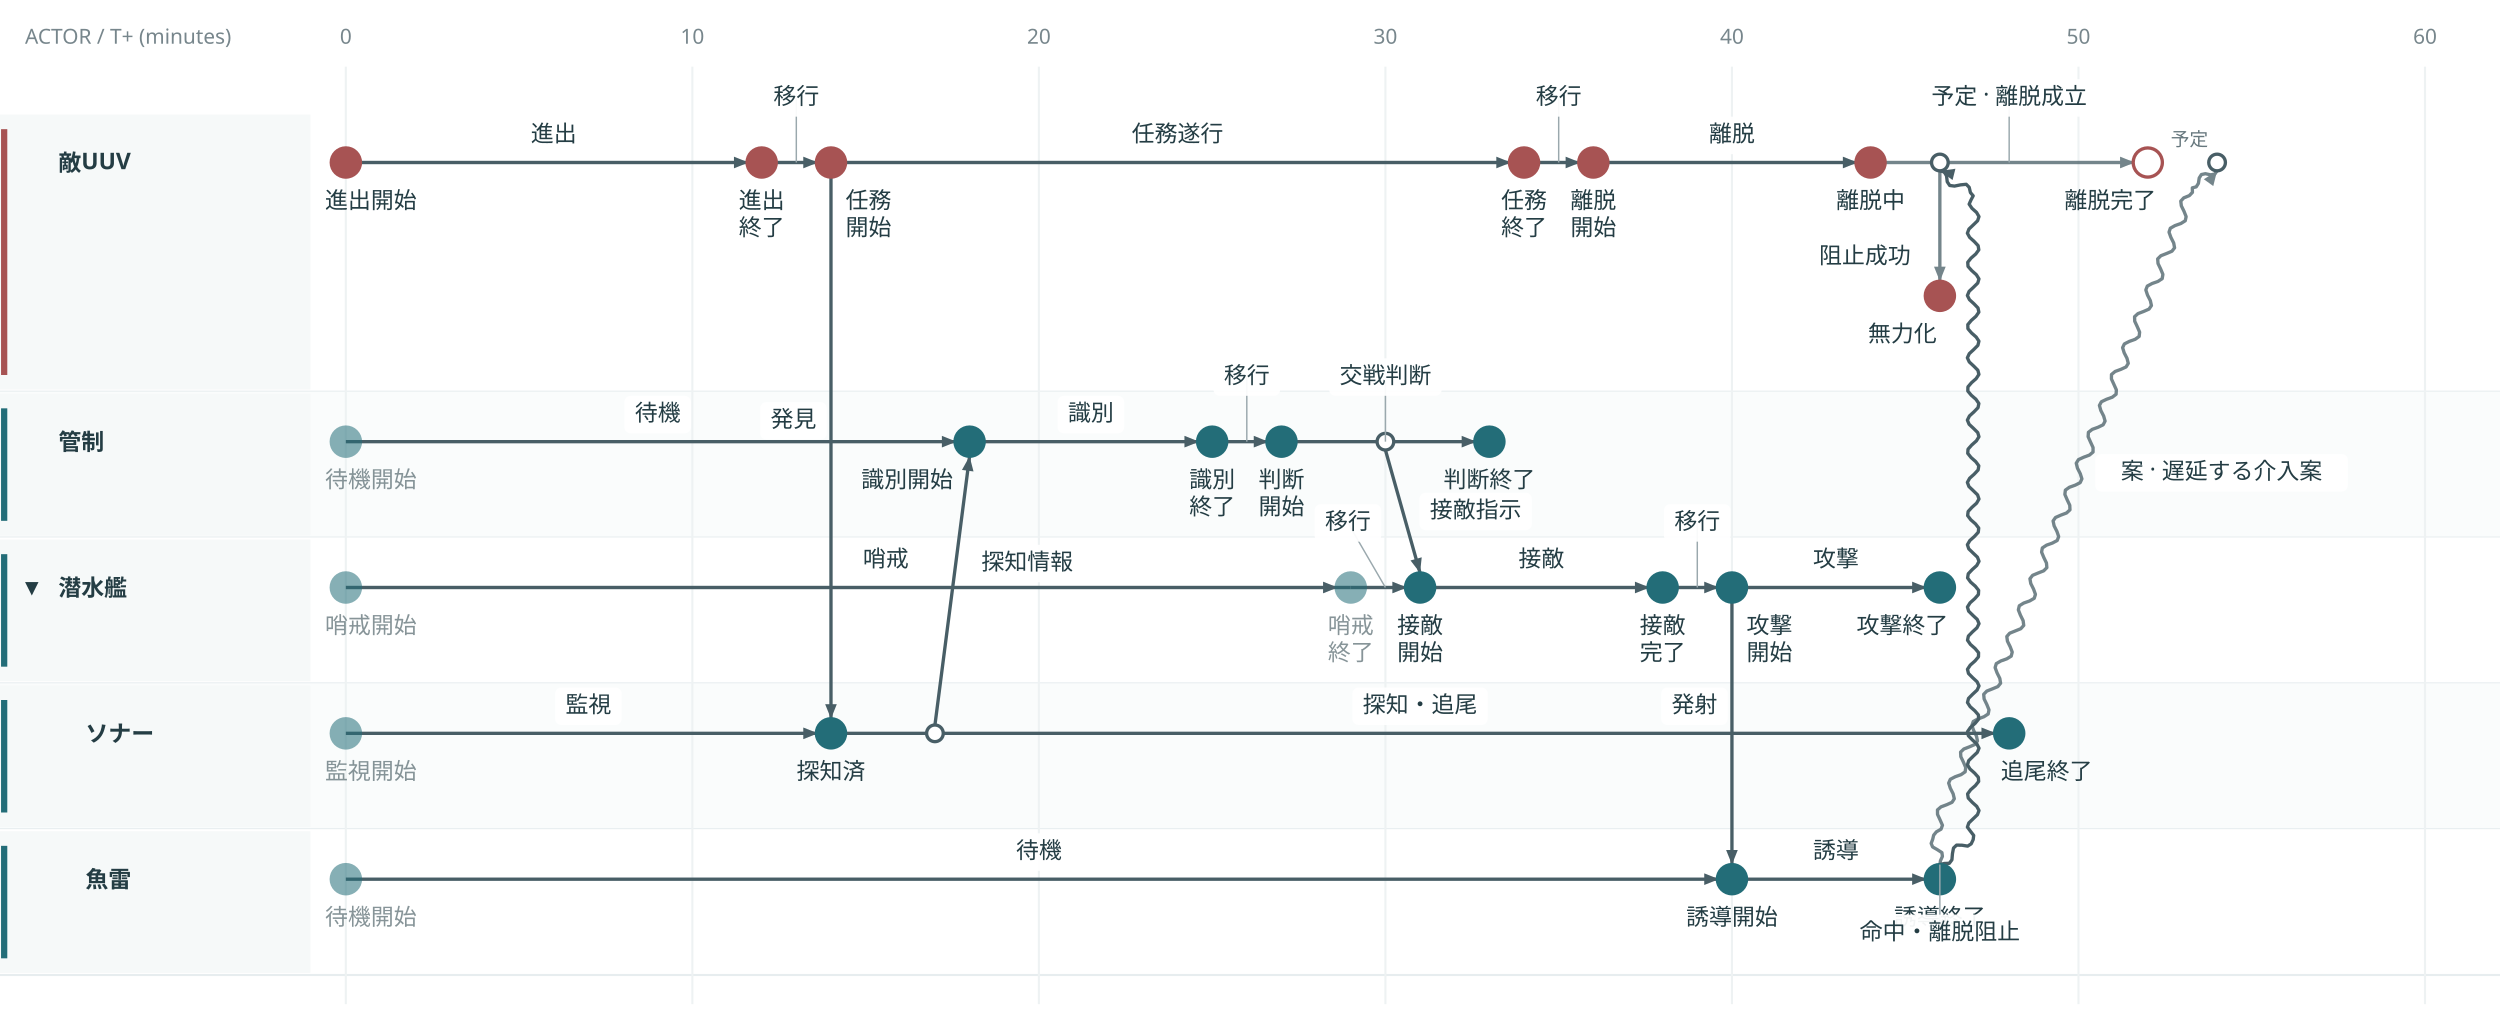
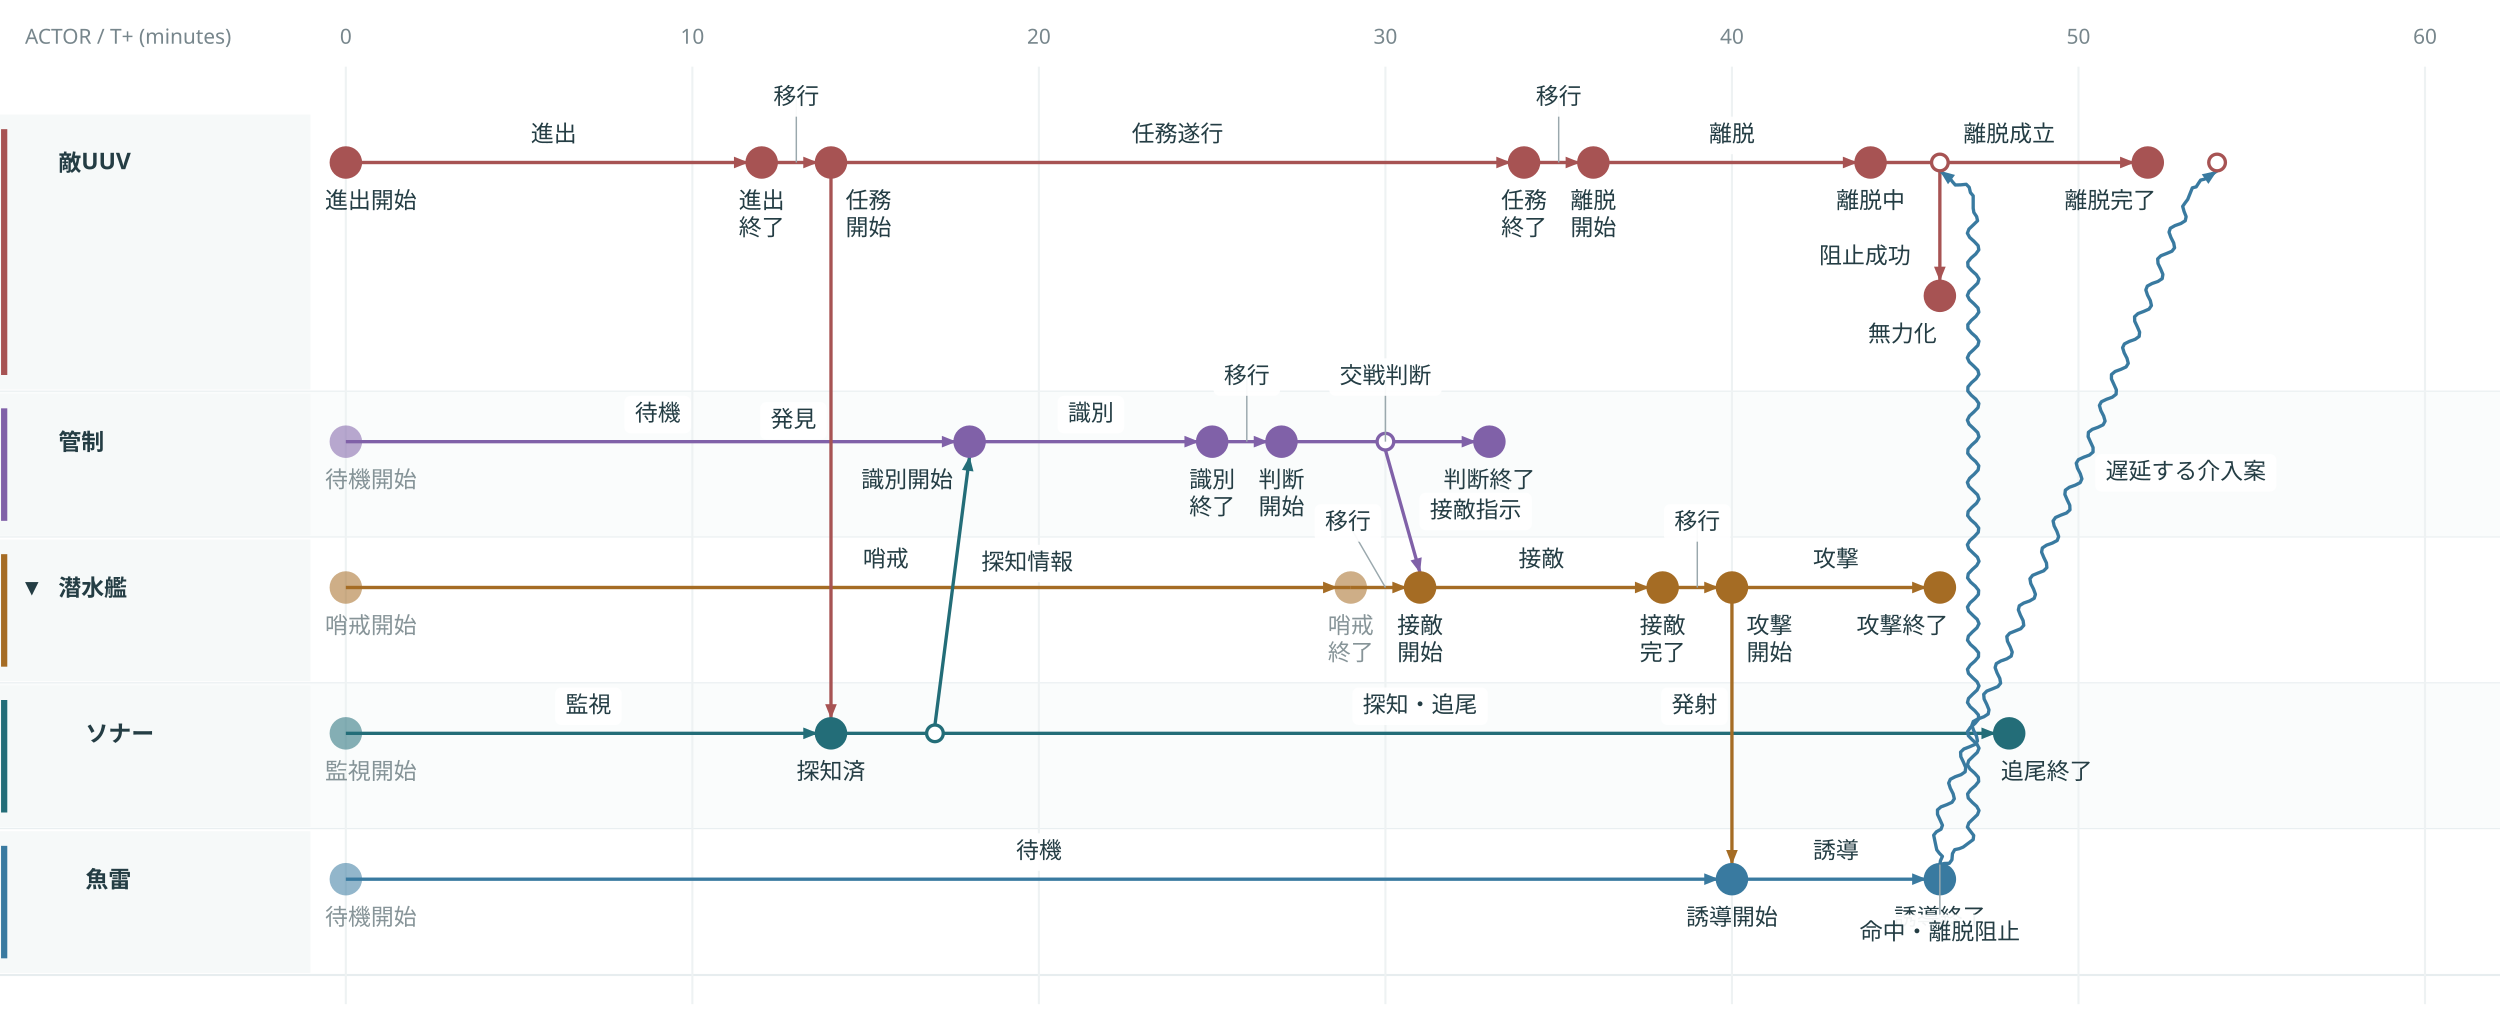
<svg xmlns="http://www.w3.org/2000/svg" width="1200" height="492" viewBox="0 0 1200 492" role="img" aria-label="Technology / Gap — 介入経路の検討" font-family="Segoe UI, Noto Sans JP, sans-serif" font-size="11" fill="#243d44" data-view="mission">
  <defs>
    <marker id="arrow" viewBox="0 0 10 10" refX="10" refY="5" markerWidth="7" markerHeight="7" orient="auto-start-reverse" markerUnits="userSpaceOnUse">
      <path d="M0,1 L10,5 L0,9 Z" fill="context-stroke" />
    </marker>
    <marker id="state-arrow" viewBox="0 0 10 10" refX="19" refY="5" markerWidth="7" markerHeight="7" orient="auto-start-reverse" markerUnits="userSpaceOnUse">
      <path d="M0,1 L10,5 L0,9 Z" fill="context-stroke" />
    </marker>
    <clipPath id="time-clip">
      <rect x="152" y="32" width="1048" height="492" />
    </clipPath>
  </defs>
  <rect width="100%" height="100%" fill="white" />
  <rect x="0" y="54" width="1200" height="134" fill="#ffffff" />
  <path d="M0,188 H1200" stroke="#e7edef" />
  <rect x="0" y="188" width="1200" height="70" fill="#fafcfc" />
  <path d="M0,258 H1200" stroke="#e7edef" />
  <rect x="0" y="258" width="1200" height="70" fill="#ffffff" />
  <path d="M0,328 H1200" stroke="#e7edef" />
  <rect x="0" y="328" width="1200" height="70" fill="#fafcfc" />
  <path d="M0,398 H1200" stroke="#e7edef" />
  <rect x="0" y="398" width="1200" height="70" fill="#ffffff" />
  <path d="M0,468 H1200" stroke="#e7edef" />
  <path d="M166,32 V482" stroke="#eef2f3" />
  <text x="166" y="21" text-anchor="middle" font-size="10" fill="#77868c">0</text>
  <path d="M332.333,32 V482" stroke="#eef2f3" />
  <text x="332.333" y="21" text-anchor="middle" font-size="10" fill="#77868c">10</text>
  <path d="M498.667,32 V482" stroke="#eef2f3" />
  <text x="498.667" y="21" text-anchor="middle" font-size="10" fill="#77868c">20</text>
  <path d="M665,32 V482" stroke="#eef2f3" />
  <text x="665" y="21" text-anchor="middle" font-size="10" fill="#77868c">30</text>
  <path d="M831.333,32 V482" stroke="#eef2f3" />
  <text x="831.333" y="21" text-anchor="middle" font-size="10" fill="#77868c">40</text>
  <path d="M997.667,32 V482" stroke="#eef2f3" />
  <text x="997.667" y="21" text-anchor="middle" font-size="10" fill="#77868c">50</text>
  <path d="M1164,32 V482" stroke="#eef2f3" />
  <text x="1164" y="21" text-anchor="middle" font-size="10" fill="#77868c">60</text>
  <text x="12" y="21" font-size="10" fill="#77868c">ACTOR / T+ (minutes)</text>
  <g clip-path="url(#time-clip)">
    <g class="edge task">
-       <path class="line" data-polarity="positive" d="M166.00,78.00 L365.60,78.00" fill="none" stroke="#485e66" stroke-width="1.6" opacity="1" stroke-linejoin="round" marker-end="url(#state-arrow)" />
-     </g>
-     <g class="edge task">
-       <path class="line" data-polarity="positive" d="M398.87,78.00 L731.53,78.00" fill="none" stroke="#485e66" stroke-width="1.6" opacity="1" stroke-linejoin="round" marker-end="url(#state-arrow)" />
-     </g>
-     <g class="edge task">
-       <path class="line" data-polarity="positive" d="M764.80,78.00 L897.87,78.00" fill="none" stroke="#485e66" stroke-width="1.6" opacity="1" stroke-linejoin="round" marker-end="url(#state-arrow)" />
-     </g>
-     <g class="edge task">
-       <path class="line" data-polarity="positive" d="M166.00,352.00 L398.87,352.00" fill="none" stroke="#485e66" stroke-width="1.6" opacity="1" stroke-linejoin="round" marker-end="url(#state-arrow)" />
-     </g>
-     <g class="edge task">
-       <path class="line" data-polarity="positive" d="M398.87,352.00 L964.40,352.00" fill="none" stroke="#485e66" stroke-width="1.6" opacity="1" stroke-linejoin="round" marker-end="url(#state-arrow)" />
-     </g>
-     <g class="edge task">
-       <path class="line" data-polarity="positive" d="M166.00,212.00 L465.40,212.00" fill="none" stroke="#485e66" stroke-width="1.6" opacity="1" stroke-linejoin="round" marker-end="url(#state-arrow)" />
-     </g>
-     <g class="edge task">
-       <path class="line" data-polarity="positive" d="M465.40,212.00 L581.83,212.00" fill="none" stroke="#485e66" stroke-width="1.6" opacity="1" stroke-linejoin="round" marker-end="url(#state-arrow)" />
-     </g>
-     <g class="edge task">
-       <path class="line" data-polarity="positive" d="M615.10,212.00 L714.90,212.00" fill="none" stroke="#485e66" stroke-width="1.6" opacity="1" stroke-linejoin="round" marker-end="url(#state-arrow)" />
-     </g>
-     <g class="edge task">
-       <path class="line" data-polarity="positive" d="M166.00,282.00 L648.37,282.00" fill="none" stroke="#485e66" stroke-width="1.6" opacity="1" stroke-linejoin="round" marker-end="url(#state-arrow)" />
-     </g>
-     <g class="edge task">
-       <path class="line" data-polarity="positive" d="M681.63,282.00 L798.07,282.00" fill="none" stroke="#485e66" stroke-width="1.6" opacity="1" stroke-linejoin="round" marker-end="url(#state-arrow)" />
-     </g>
-     <g class="edge task">
-       <path class="line" data-polarity="positive" d="M831.33,282.00 L931.13,282.00" fill="none" stroke="#485e66" stroke-width="1.6" opacity="1" stroke-linejoin="round" marker-end="url(#state-arrow)" />
-     </g>
-     <g class="edge task">
-       <path class="line" data-polarity="positive" d="M166.00,422.00 L831.33,422.00" fill="none" stroke="#485e66" stroke-width="1.6" opacity="1" stroke-linejoin="round" marker-end="url(#state-arrow)" />
-     </g>
-     <g class="edge task">
-       <path class="line" data-polarity="positive" d="M831.33,422.00 L931.13,422.00" fill="none" stroke="#485e66" stroke-width="1.6" opacity="1" stroke-linejoin="round" marker-end="url(#state-arrow)" />
-     </g>
-     <g class="edge task">
-       <path class="line" data-polarity="positive" d="M365.60,78.00 L398.87,78.00" fill="none" stroke="#485e66" stroke-width="1.6" opacity="1" stroke-linejoin="round" marker-end="url(#state-arrow)" />
-     </g>
-     <g class="edge task">
-       <path class="line" data-polarity="positive" d="M731.53,78.00 L764.80,78.00" fill="none" stroke="#485e66" stroke-width="1.6" opacity="1" stroke-linejoin="round" marker-end="url(#state-arrow)" />
-     </g>
-     <g class="edge task">
-       <path class="line" data-polarity="positive" d="M897.87,78.00 L1030.93,78.00" fill="none" stroke="#485e66" stroke-width="1.6" opacity="0.76" stroke-linejoin="round" marker-end="url(#state-arrow)" />
-     </g>
-     <g class="edge task">
-       <path class="line" data-polarity="positive" d="M581.83,212.00 L615.10,212.00" fill="none" stroke="#485e66" stroke-width="1.6" opacity="1" stroke-linejoin="round" marker-end="url(#state-arrow)" />
-     </g>
-     <g class="edge task">
-       <path class="line" data-polarity="positive" d="M648.37,282.00 L681.63,282.00" fill="none" stroke="#485e66" stroke-width="1.6" opacity="1" stroke-linejoin="round" marker-end="url(#state-arrow)" />
-     </g>
-     <g class="edge task">
-       <path class="line" data-polarity="positive" d="M798.07,282.00 L831.33,282.00" fill="none" stroke="#485e66" stroke-width="1.6" opacity="1" stroke-linejoin="round" marker-end="url(#state-arrow)" />
+       <path class="line" data-polarity="positive" d="M166.00,78.00 L365.60,78.00" fill="none" stroke="#a75353" stroke-width="1.6" opacity="1" stroke-linejoin="round" marker-end="url(#state-arrow)" />
+     </g>
+     <g class="edge task">
+       <path class="line" data-polarity="positive" d="M398.87,78.00 L731.53,78.00" fill="none" stroke="#a75353" stroke-width="1.6" opacity="1" stroke-linejoin="round" marker-end="url(#state-arrow)" />
+     </g>
+     <g class="edge task">
+       <path class="line" data-polarity="positive" d="M764.80,78.00 L897.87,78.00" fill="none" stroke="#a75353" stroke-width="1.6" opacity="1" stroke-linejoin="round" marker-end="url(#state-arrow)" />
+     </g>
+     <g class="edge task">
+       <path class="line" data-polarity="positive" d="M166.00,352.00 L398.87,352.00" fill="none" stroke="#236d78" stroke-width="1.6" opacity="1" stroke-linejoin="round" marker-end="url(#state-arrow)" />
+     </g>
+     <g class="edge task">
+       <path class="line" data-polarity="positive" d="M398.87,352.00 L964.40,352.00" fill="none" stroke="#236d78" stroke-width="1.6" opacity="1" stroke-linejoin="round" marker-end="url(#state-arrow)" />
+     </g>
+     <g class="edge task">
+       <path class="line" data-polarity="positive" d="M166.00,212.00 L465.40,212.00" fill="none" stroke="#8061a8" stroke-width="1.6" opacity="1" stroke-linejoin="round" marker-end="url(#state-arrow)" />
+     </g>
+     <g class="edge task">
+       <path class="line" data-polarity="positive" d="M465.40,212.00 L581.83,212.00" fill="none" stroke="#8061a8" stroke-width="1.6" opacity="1" stroke-linejoin="round" marker-end="url(#state-arrow)" />
+     </g>
+     <g class="edge task">
+       <path class="line" data-polarity="positive" d="M615.10,212.00 L714.90,212.00" fill="none" stroke="#8061a8" stroke-width="1.6" opacity="1" stroke-linejoin="round" marker-end="url(#state-arrow)" />
+     </g>
+     <g class="edge task">
+       <path class="line" data-polarity="positive" d="M166.00,282.00 L648.37,282.00" fill="none" stroke="#a56c24" stroke-width="1.6" opacity="1" stroke-linejoin="round" marker-end="url(#state-arrow)" />
+     </g>
+     <g class="edge task">
+       <path class="line" data-polarity="positive" d="M681.63,282.00 L798.07,282.00" fill="none" stroke="#a56c24" stroke-width="1.6" opacity="1" stroke-linejoin="round" marker-end="url(#state-arrow)" />
+     </g>
+     <g class="edge task">
+       <path class="line" data-polarity="positive" d="M831.33,282.00 L931.13,282.00" fill="none" stroke="#a56c24" stroke-width="1.6" opacity="1" stroke-linejoin="round" marker-end="url(#state-arrow)" />
+     </g>
+     <g class="edge task">
+       <path class="line" data-polarity="positive" d="M166.00,422.00 L831.33,422.00" fill="none" stroke="#397aa0" stroke-width="1.6" opacity="1" stroke-linejoin="round" marker-end="url(#state-arrow)" />
+     </g>
+     <g class="edge task">
+       <path class="line" data-polarity="positive" d="M831.33,422.00 L931.13,422.00" fill="none" stroke="#397aa0" stroke-width="1.6" opacity="1" stroke-linejoin="round" marker-end="url(#state-arrow)" />
+     </g>
+     <g class="edge task">
+       <path class="line" data-polarity="positive" d="M365.60,78.00 L398.87,78.00" fill="none" stroke="#a75353" stroke-width="1.6" opacity="1" stroke-linejoin="round" marker-end="url(#state-arrow)" />
+     </g>
+     <g class="edge task">
+       <path class="line" data-polarity="positive" d="M731.53,78.00 L764.80,78.00" fill="none" stroke="#a75353" stroke-width="1.6" opacity="1" stroke-linejoin="round" marker-end="url(#state-arrow)" />
+     </g>
+     <g class="edge task">
+       <path class="line" data-polarity="positive" d="M897.87,78.00 L1030.93,78.00" fill="none" stroke="#a75353" stroke-width="1.6" opacity="1" stroke-linejoin="round" marker-end="url(#state-arrow)" />
+     </g>
+     <g class="edge task">
+       <path class="line" data-polarity="positive" d="M581.83,212.00 L615.10,212.00" fill="none" stroke="#8061a8" stroke-width="1.6" opacity="1" stroke-linejoin="round" marker-end="url(#state-arrow)" />
+     </g>
+     <g class="edge task">
+       <path class="line" data-polarity="positive" d="M648.37,282.00 L681.63,282.00" fill="none" stroke="#a56c24" stroke-width="1.6" opacity="1" stroke-linejoin="round" marker-end="url(#state-arrow)" />
+     </g>
+     <g class="edge task">
+       <path class="line" data-polarity="positive" d="M798.07,282.00 L831.33,282.00" fill="none" stroke="#a56c24" stroke-width="1.6" opacity="1" stroke-linejoin="round" marker-end="url(#state-arrow)" />
    </g>
    <g class="edge outcome">
-       <path class="line" data-polarity="positive" d="M931.13,82.00 L931.13,135.00" fill="none" stroke="#485e66" stroke-width="1.6" opacity="0.76" stroke-linejoin="round" marker-end="url(#arrow)" />
-     </g>
-     <g class="edge causal">
-       <path class="line" data-polarity="positive" d="M398.87,85.00 L398.87,345.00" fill="none" stroke="#485e66" stroke-width="1.6" opacity="1" stroke-linejoin="round" marker-end="url(#arrow)" />
-     </g>
-     <g class="edge causal">
-       <path class="line" data-polarity="positive" d="M448.77,348.00 L465.40,219.00" fill="none" stroke="#485e66" stroke-width="1.6" opacity="1" stroke-linejoin="round" marker-end="url(#arrow)" />
-     </g>
-     <g class="edge causal">
-       <path class="line" data-polarity="positive" d="M665.00,216.00 L681.63,275.00" fill="none" stroke="#485e66" stroke-width="1.6" opacity="1" stroke-linejoin="round" marker-end="url(#arrow)" />
-     </g>
-     <g class="edge causal">
-       <path class="line" data-polarity="positive" d="M831.33,289.00 L831.33,415.00" fill="none" stroke="#485e66" stroke-width="1.6" opacity="1" stroke-linejoin="round" marker-end="url(#arrow)" />
-     </g>
-     <g class="edge causal">
-       <path class="line" data-polarity="negative" d="M931.13,415.00 L931.13,415.00 L933.23,414.47 L935.67,414.38 L936.92,412.72 L937.18,409.73 L937.68,407.06 L939.14,405.67 L941.65,405.69 L944.48,406.13 L946.17,405.05 L947.13,403.00 L947.13,403.00 L947.13,403.00 L947.13,403.00 L947.37,401.01 L945.83,399.01 L944.35,397.02 L945.03,395.03 L947.10,393.03 L949.18,391.04 L949.92,389.05 L948.83,387.05 L946.62,385.06 L944.75,383.06 L944.45,381.07 L945.91,379.08 L948.18,377.08 L949.76,375.09 L949.61,373.10 L947.83,371.10 L945.59,369.11 L944.37,367.12 L944.96,365.12 L946.98,363.13 L949.10,361.14 L949.93,359.14 L948.92,357.15 L946.73,355.15 L944.81,353.16 L944.42,351.17 L945.81,349.17 L948.08,347.18 L949.72,345.19 L949.66,343.19 L947.94,341.20 L945.69,339.21 L944.39,337.21 L944.89,335.22 L946.87,333.23 L949.02,331.23 L949.93,329.24 L949.00,327.25 L946.84,325.25 L944.87,323.26 L944.39,321.26 L945.71,319.27 L947.97,317.28 L949.67,315.28 L949.71,313.29 L948.05,311.30 L945.79,309.30 L944.41,307.31 L944.82,305.32 L946.76,303.32 L948.94,301.33 L949.93,299.34 L949.09,297.34 L946.96,295.35 L944.94,293.35 L944.37,291.36 L945.62,289.37 L947.86,287.37 L949.63,285.38 L949.75,283.39 L948.16,281.39 L945.89,279.40 L944.44,277.41 L944.76,275.41 L946.64,273.42 L948.85,271.43 L949.93,269.43 L949.17,267.44 L947.07,265.45 L945.01,263.45 L944.35,261.46 L945.52,259.46 L947.75,257.47 L949.57,255.48 L949.79,253.48 L948.26,251.49 L945.99,249.50 L944.47,247.50 L944.70,245.51 L946.53,243.52 L948.76,241.52 L949.91,239.53 L949.24,237.54 L947.18,235.54 L945.09,233.55 L944.34,231.55 L945.43,229.56 L947.64,227.57 L949.51,225.57 L949.82,223.58 L948.36,221.59 L946.10,219.59 L944.51,217.60 L944.65,215.61 L946.42,213.61 L948.66,211.62 L949.90,209.63 L949.31,207.63 L947.30,205.64 L945.17,203.65 L944.34,201.65 L945.34,199.66 L947.53,197.66 L949.45,195.67 L949.85,193.68 L948.47,191.68 L946.20,189.69 L944.55,187.70 L944.60,185.70 L946.31,183.71 L948.57,181.72 L949.88,179.72 L949.38,177.73 L947.41,175.74 L945.25,173.74 L944.33,171.75 L945.26,169.75 L947.41,167.76 L949.39,165.77 L949.88,163.77 L948.56,161.78 L946.31,159.79 L944.60,157.79 L944.55,155.80 L946.21,153.81 L948.47,151.81 L949.85,149.82 L949.45,147.83 L947.52,145.83 L945.34,143.84 L944.34,141.85 L945.17,139.85 L947.30,137.86 L949.32,135.86 L949.90,133.87 L948.66,131.88 L946.42,129.88 L944.65,127.89 L944.51,125.90 L946.10,123.90 L948.37,121.91 L949.83,119.92 L949.51,117.92 L947.63,115.93 L945.43,113.94 L944.34,111.94 L945.09,109.95 L947.19,107.95 L949.24,105.96 L949.91,103.97 L948.75,101.97 L946.53,99.98 L945.19,97.99 L946.07,95.99 L947.13,94.00 L947.13,94.00 L947.13,94.00 L947.13,94.00 L945.81,92.44 L945.21,89.90 L943.79,88.46 L941.08,88.73 L938.15,89.32 L935.86,89.03 L934.68,87.26 L934.33,84.40 L933.23,82.53 L931.13,82.00 L931.13,82.00" fill="none" stroke="#485e66" stroke-width="1.6" opacity="1" stroke-linejoin="round" marker-end="url(#arrow)" />
-     </g>
-     <g class="edge causal">
-       <path class="line" data-polarity="negative" d="M931.13,415.00 L931.13,415.00 L931.44,413.09 L932.36,411.06 L932.12,409.26 L929.98,407.87 L927.65,406.52 L926.96,404.83 L927.70,402.83 L928.16,400.89 L928.16,400.89 L928.16,400.89 L928.16,400.89 L929.47,399.27 L931.69,398.01 L932.38,396.14 L931.23,393.54 L930.01,390.90 L929.99,388.75 L931.69,387.28 L934.46,386.25 L936.97,385.11 L938.07,383.40 L937.51,381.03 L936.15,378.34 L935.36,375.88 L936.15,374.06 L938.49,372.84 L941.32,371.83 L943.27,370.47 L943.55,368.43 L942.46,365.85 L941.19,363.20 L941.08,361.01 L942.67,359.50 L945.41,358.45 L947.98,357.33 L949.18,355.67 L948.71,353.34 L947.36,350.65 L946.50,348.16 L947.18,346.29 L949.45,345.05 L952.29,344.04 L954.33,342.71 L954.71,340.72 L953.68,338.16 L952.38,335.50 L952.17,333.27 L953.66,331.72 L956.36,330.65 L958.98,329.56 L960.29,327.94 L959.91,325.64 L958.58,322.96 L957.65,320.45 L958.22,318.53 L960.41,317.26 L963.25,316.25 L965.38,314.95 L965.87,313.01 L964.90,310.47 L963.58,307.80 L963.26,305.53 L964.65,303.94 L967.31,302.86 L969.98,301.78 L971.39,300.20 L971.11,297.94 L969.80,295.27 L968.80,292.73 L969.27,290.77 L971.37,289.47 L974.21,288.46 L976.42,287.19 L977.02,285.29 L976.11,282.78 L974.77,280.10 L974.37,277.80 L975.65,276.16 L978.26,275.06 L980.97,274.00 L982.49,272.46 L982.30,270.24 L981.02,267.58 L979.96,265.02 L980.32,263.02 L982.33,261.68 L985.17,260.66 L987.45,259.43 L988.17,257.57 L987.33,255.09 L985.98,252.41 L985.48,250.06 L986.65,248.39 L989.21,247.26 L991.96,246.22 L993.58,244.72 L993.49,242.54 L992.24,239.90 L991.13,237.31 L991.38,235.26 L993.30,233.89 L996.13,232.87 L998.48,231.67 L999.31,229.85 L998.54,227.40 L997.18,224.71 L996.60,222.33 L997.66,220.61 L1000.16,219.47 L1002.94,218.43 L1004.66,216.98 L1004.67,214.84 L1003.46,212.21 L1002.30,209.60 L1002.44,207.51 L1004.27,206.10 L1007.08,205.08 L1009.51,203.90 L1010.44,202.13 L1009.76,199.71 L1008.39,197.02 L1007.72,194.61 L1008.67,192.84 L1011.11,191.67 L1013.91,190.65 L1015.73,189.23 L1015.85,187.13 L1014.68,184.52 L1013.48,181.89 L1013.51,179.76 L1015.25,178.31 L1018.03,177.28 L1020.52,176.13 L1021.57,174.40 L1020.97,172.02 L1019.60,169.33 L1018.85,166.88 L1019.70,165.08 L1022.06,163.88 L1024.89,162.86 L1026.80,161.48 L1027.02,159.42 L1025.90,156.83 L1024.66,154.19 L1024.59,152.02 L1026.23,150.53 L1028.98,149.48 L1031.53,148.36 L1032.68,146.67 L1032.17,144.32 L1030.81,141.64 L1029.99,139.16 L1030.72,137.31 L1033.02,136.08 L1035.86,135.07 L1037.86,133.73 L1038.19,131.71 L1037.12,129.14 L1035.85,126.49 L1035.68,124.28 L1037.22,122.75 L1039.94,121.69 L1042.54,120.58 L1043.80,118.94 L1043.37,116.63 L1042.03,113.95 L1041.13,111.44 L1041.76,109.55 L1043.98,108.29 L1046.82,107.28 L1048.91,105.97 L1049.35,104.00 L1048.34,101.46 L1047.04,98.79 L1046.77,96.54 L1048.21,94.97 L1050.88,93.89 L1052.36,92.34 L1052.32,90.17 L1052.32,90.17 L1052.32,90.17 L1052.32,90.17 L1054.17,89.69 L1055.23,88.04 L1055.62,85.44 L1056.67,83.78 L1058.58,83.38 L1061.15,83.93 L1063.08,83.55 L1064.20,82.00 L1064.20,82.00" fill="none" stroke="#485e66" stroke-width="1.6" opacity="0.76" stroke-linejoin="round" marker-end="url(#arrow)" />
+       <path class="line" data-polarity="positive" d="M931.13,82.00 L931.13,135.00" fill="none" stroke="#a75353" stroke-width="1.6" opacity="1" stroke-linejoin="round" marker-end="url(#arrow)" />
+     </g>
+     <g class="edge causal">
+       <path class="line" data-polarity="positive" d="M398.87,85.00 L398.87,345.00" fill="none" stroke="#a75353" stroke-width="1.6" opacity="1" stroke-linejoin="round" marker-end="url(#arrow)" />
+     </g>
+     <g class="edge causal">
+       <path class="line" data-polarity="positive" d="M448.77,348.00 L465.40,219.00" fill="none" stroke="#236d78" stroke-width="1.6" opacity="1" stroke-linejoin="round" marker-end="url(#arrow)" />
+     </g>
+     <g class="edge causal">
+       <path class="line" data-polarity="positive" d="M665.00,216.00 L681.63,275.00" fill="none" stroke="#8061a8" stroke-width="1.6" opacity="1" stroke-linejoin="round" marker-end="url(#arrow)" />
+     </g>
+     <g class="edge causal">
+       <path class="line" data-polarity="positive" d="M831.33,289.00 L831.33,415.00" fill="none" stroke="#a56c24" stroke-width="1.6" opacity="1" stroke-linejoin="round" marker-end="url(#arrow)" />
+     </g>
+     <g class="edge causal">
+       <defs>
+         <marker id="negative-arrow-24" viewBox="0 0 10 10" refX="10" refY="5" markerWidth="7" markerHeight="7" orient="-143.13" markerUnits="userSpaceOnUse">
+           <path d="M0,1 L10,5 L0,9 Z" fill="#397aa0" />
+         </marker>
+       </defs>
+       <path class="line" data-polarity="negative" d="M931.13,415.00 L931.13,415.00 L933.23,414.47 L935.67,414.38 L936.92,412.72 L937.18,409.73 L938.26,407.84 L940.41,407.37 L942.33,406.60 L943.93,405.40 L945.53,404.20 L947.13,403.00 L947.13,403.00 L947.13,403.00 L947.13,403.00 L947.37,401.01 L945.83,399.01 L944.35,397.02 L945.03,395.03 L947.10,393.03 L949.18,391.04 L949.92,389.05 L948.83,387.05 L946.62,385.06 L944.75,383.06 L944.45,381.07 L945.91,379.08 L948.18,377.08 L949.76,375.09 L949.61,373.10 L947.83,371.10 L945.59,369.11 L944.37,367.12 L944.96,365.12 L946.98,363.13 L949.10,361.14 L949.93,359.14 L948.92,357.15 L946.73,355.15 L944.81,353.16 L944.42,351.17 L945.81,349.17 L948.08,347.18 L949.72,345.19 L949.66,343.19 L947.94,341.20 L945.69,339.21 L944.39,337.21 L944.89,335.22 L946.87,333.23 L949.02,331.23 L949.93,329.24 L949.00,327.25 L946.84,325.25 L944.87,323.26 L944.39,321.26 L945.71,319.27 L947.97,317.28 L949.67,315.28 L949.71,313.29 L948.05,311.30 L945.79,309.30 L944.41,307.31 L944.82,305.32 L946.76,303.32 L948.94,301.33 L949.93,299.34 L949.09,297.34 L946.96,295.35 L944.94,293.35 L944.37,291.36 L945.62,289.37 L947.86,287.37 L949.63,285.38 L949.75,283.39 L948.16,281.39 L945.89,279.40 L944.44,277.41 L944.76,275.41 L946.64,273.42 L948.85,271.43 L949.93,269.43 L949.17,267.44 L947.07,265.45 L945.01,263.45 L944.35,261.46 L945.52,259.46 L947.75,257.47 L949.57,255.48 L949.79,253.48 L948.26,251.49 L945.99,249.50 L944.47,247.50 L944.70,245.51 L946.53,243.52 L948.76,241.52 L949.91,239.53 L949.24,237.54 L947.18,235.54 L945.09,233.55 L944.34,231.55 L945.43,229.56 L947.64,227.57 L949.51,225.57 L949.82,223.58 L948.36,221.59 L946.10,219.59 L944.51,217.60 L944.65,215.61 L946.42,213.61 L948.66,211.62 L949.90,209.63 L949.31,207.63 L947.30,205.64 L945.17,203.65 L944.34,201.65 L945.34,199.66 L947.53,197.66 L949.45,195.67 L949.85,193.68 L948.47,191.68 L946.20,189.69 L944.55,187.70 L944.60,185.70 L946.31,183.71 L948.57,181.72 L949.88,179.72 L949.38,177.73 L947.41,175.74 L945.25,173.74 L944.33,171.75 L945.26,169.75 L947.41,167.76 L949.39,165.77 L949.88,163.77 L948.56,161.78 L946.31,159.79 L944.60,157.79 L944.55,155.80 L946.21,153.81 L948.47,151.81 L949.85,149.82 L949.45,147.83 L947.52,145.83 L945.34,143.84 L944.34,141.85 L945.17,139.85 L947.30,137.86 L949.32,135.86 L949.90,133.87 L948.66,131.88 L946.42,129.88 L944.65,127.89 L944.51,125.90 L946.10,123.90 L948.37,121.91 L949.83,119.92 L949.51,117.92 L947.63,115.93 L945.43,113.94 L944.34,111.94 L945.09,109.95 L947.19,107.95 L949.23,105.96 L948.78,103.97 L947.45,101.97 L947.13,99.98 L947.13,97.99 L947.13,95.99 L947.13,94.00 L947.13,94.00 L947.13,94.00 L947.13,94.00 L945.81,92.44 L945.21,89.90 L943.79,88.46 L941.08,88.73 L938.54,88.79 L937.20,87.25 L935.93,85.60 L934.33,84.40 L932.73,83.20 L931.13,82.00 L931.13,82.00" fill="none" stroke="#397aa0" stroke-width="1.6" opacity="1" stroke-linejoin="round" marker-end="url(#negative-arrow-24)" />
+     </g>
+     <g class="edge causal">
+       <defs>
+         <marker id="negative-arrow-25" viewBox="0 0 10 10" refX="10" refY="5" markerWidth="7" markerHeight="7" orient="-34.528" markerUnits="userSpaceOnUse">
+           <path d="M0,1 L10,5 L0,9 Z" fill="#397aa0" />
+         </marker>
+       </defs>
+       <path class="line" data-polarity="negative" d="M931.13,415.00 L931.13,415.00 L931.44,413.09 L932.36,411.06 L930.87,409.53 L929.66,407.94 L929.27,406.18 L928.90,404.42 L928.53,402.65 L928.16,400.89 L928.16,400.89 L928.16,400.89 L928.16,400.89 L929.47,399.27 L931.69,398.01 L932.38,396.14 L931.23,393.54 L930.01,390.90 L929.99,388.75 L931.69,387.28 L934.46,386.25 L936.97,385.11 L938.07,383.40 L937.51,381.03 L936.15,378.34 L935.36,375.88 L936.15,374.06 L938.49,372.84 L941.32,371.83 L943.27,370.47 L943.55,368.43 L942.46,365.85 L941.19,363.20 L941.08,361.01 L942.67,359.50 L945.41,358.45 L947.98,357.33 L949.18,355.67 L948.71,353.34 L947.36,350.65 L946.50,348.16 L947.18,346.29 L949.45,345.05 L952.29,344.04 L954.33,342.71 L954.71,340.72 L953.68,338.16 L952.38,335.50 L952.17,333.27 L953.66,331.72 L956.36,330.65 L958.98,329.56 L960.29,327.94 L959.91,325.64 L958.58,322.96 L957.65,320.45 L958.22,318.53 L960.41,317.26 L963.25,316.25 L965.38,314.95 L965.87,313.01 L964.90,310.47 L963.58,307.80 L963.26,305.53 L964.65,303.94 L967.31,302.86 L969.98,301.78 L971.39,300.20 L971.11,297.94 L969.80,295.27 L968.80,292.73 L969.27,290.77 L971.37,289.47 L974.21,288.46 L976.42,287.19 L977.02,285.29 L976.11,282.78 L974.77,280.10 L974.37,277.80 L975.65,276.16 L978.26,275.06 L980.97,274.00 L982.49,272.46 L982.30,270.24 L981.02,267.58 L979.96,265.02 L980.32,263.02 L982.33,261.68 L985.17,260.66 L987.45,259.43 L988.17,257.57 L987.33,255.09 L985.98,252.41 L985.48,250.06 L986.65,248.39 L989.21,247.26 L991.96,246.22 L993.58,244.72 L993.49,242.54 L992.24,239.90 L991.13,237.31 L991.38,235.26 L993.30,233.89 L996.13,232.87 L998.48,231.67 L999.31,229.85 L998.54,227.40 L997.18,224.71 L996.60,222.33 L997.66,220.61 L1000.16,219.47 L1002.94,218.43 L1004.66,216.98 L1004.67,214.84 L1003.46,212.21 L1002.30,209.60 L1002.44,207.51 L1004.27,206.10 L1007.08,205.08 L1009.51,203.90 L1010.44,202.13 L1009.76,199.71 L1008.39,197.02 L1007.72,194.61 L1008.67,192.84 L1011.11,191.67 L1013.91,190.65 L1015.73,189.23 L1015.85,187.13 L1014.68,184.52 L1013.48,181.89 L1013.51,179.76 L1015.25,178.31 L1018.03,177.28 L1020.52,176.13 L1021.57,174.40 L1020.97,172.02 L1019.60,169.33 L1018.85,166.88 L1019.70,165.08 L1022.06,163.88 L1024.89,162.86 L1026.80,161.48 L1027.02,159.42 L1025.90,156.83 L1024.66,154.19 L1024.59,152.02 L1026.23,150.53 L1028.98,149.48 L1031.53,148.36 L1032.68,146.67 L1032.17,144.32 L1030.81,141.64 L1029.99,139.16 L1030.72,137.31 L1033.02,136.08 L1035.86,135.07 L1037.86,133.73 L1038.19,131.71 L1037.12,129.14 L1035.85,126.49 L1035.68,124.28 L1037.22,122.75 L1039.94,121.69 L1042.54,120.58 L1043.80,118.94 L1043.37,116.63 L1042.03,113.95 L1041.13,111.44 L1041.76,109.55 L1043.98,108.29 L1046.82,107.28 L1048.91,105.97 L1049.35,104.00 L1048.34,101.45 L1047.68,99.05 L1048.86,97.37 L1050.10,95.72 L1050.84,93.87 L1051.58,92.02 L1052.32,90.17 L1052.32,90.17 L1052.32,90.17 L1052.32,90.17 L1054.17,89.69 L1055.23,88.04 L1056.31,86.44 L1058.19,85.99 L1059.74,85.07 L1061.23,84.04 L1062.71,83.02 L1064.20,82.00 L1064.20,82.00" fill="none" stroke="#397aa0" stroke-width="1.6" opacity="1" stroke-linejoin="round" marker-end="url(#negative-arrow-25)" />
    </g>
    <g class="junction" data-time="46">
-       <circle cx="931.133" cy="78" r="4" fill="white" stroke="#485e66" stroke-width="1.6" />
+       <circle cx="931.133" cy="78" r="4" fill="white" stroke="#a75353" stroke-width="1.6" />
    </g>
    <g class="junction" data-time="17">
-       <circle cx="448.767" cy="352" r="4" fill="white" stroke="#485e66" stroke-width="1.6" />
+       <circle cx="448.767" cy="352" r="4" fill="white" stroke="#236d78" stroke-width="1.6" />
    </g>
    <g class="junction" data-time="30">
-       <circle cx="665" cy="212" r="4" fill="white" stroke="#485e66" stroke-width="1.6" />
+       <circle cx="665" cy="212" r="4" fill="white" stroke="#8061a8" stroke-width="1.6" />
    </g>
    <g class="junction" data-time="54">
-       <circle cx="1064.2" cy="78" r="4" fill="white" stroke="#485e66" stroke-width="1.6" />
+       <circle cx="1064.2" cy="78" r="4" fill="white" stroke="#a75353" stroke-width="1.6" />
    </g>
    <g class="state" opacity="1">
      <circle class="body" cx="166" cy="78" r="7" fill="#a75353" stroke="#a75353" stroke-width="1.6" />
      <text x="178" y="100" text-anchor="middle" font-size="11">進出開始</text>
    </g>
    <g class="state" opacity="1">
      <circle class="body" cx="365.6" cy="78" r="7" fill="#a75353" stroke="#a75353" stroke-width="1.6" />
      <text x="365.6" y="100" text-anchor="middle" font-size="11">進出</text>
      <text x="365.6" y="113" text-anchor="middle" font-size="11">終了</text>
    </g>
    <g class="state" opacity="1">
      <circle class="body" cx="398.867" cy="78" r="7" fill="#a75353" stroke="#a75353" stroke-width="1.6" />
      <text x="416.867" y="100" text-anchor="middle" font-size="11">任務</text>
      <text x="416.867" y="113" text-anchor="middle" font-size="11">開始</text>
    </g>
    <g class="state" opacity="1">
      <circle class="body" cx="731.533" cy="78" r="7" fill="#a75353" stroke="#a75353" stroke-width="1.6" />
      <text x="731.533" y="100" text-anchor="middle" font-size="11">任務</text>
      <text x="731.533" y="113" text-anchor="middle" font-size="11">終了</text>
    </g>
    <g class="state" opacity="1">
      <circle class="body" cx="764.8" cy="78" r="7" fill="#a75353" stroke="#a75353" stroke-width="1.6" />
      <text x="764.8" y="100" text-anchor="middle" font-size="11">離脱</text>
      <text x="764.8" y="113" text-anchor="middle" font-size="11">開始</text>
    </g>
    <g class="state" opacity="1">
      <circle class="body" cx="897.867" cy="78" r="7" fill="#a75353" stroke="#a75353" stroke-width="1.6" />
      <text x="897.867" y="100" text-anchor="middle" font-size="11">離脱中</text>
    </g>
    <g class="state" opacity="1">
      <circle class="body" cx="931.133" cy="142" r="7" fill="#a75353" stroke="#a75353" stroke-width="1.6" />
      <text x="913.133" y="164" text-anchor="middle" font-size="11">無力化</text>
    </g>
    <g class="state" opacity="1">
-       <circle class="body" cx="1030.933" cy="78" r="7" fill="white" stroke="#a75353" stroke-width="1.6" />
+       <circle class="body" cx="1030.933" cy="78" r="7" fill="#a75353" stroke="#a75353" stroke-width="1.6" />
      <text x="1012.933" y="100" text-anchor="middle" font-size="11">離脱完了</text>
-       <text x="1041.933" y="70" font-size="9" fill="#66777d">予定</text>
-     </g>
-     <g class="state" opacity="0.55">
-       <circle class="body" cx="166" cy="212" r="7" fill="#236d78" stroke="#236d78" stroke-width="1.6" />
+     </g>
+     <g class="state" opacity="0.55">
+       <circle class="body" cx="166" cy="212" r="7" fill="#8061a8" stroke="#8061a8" stroke-width="1.6" />
      <text x="178" y="234" text-anchor="middle" font-size="11">待機開始</text>
    </g>
    <g class="state" opacity="1">
-       <circle class="body" cx="465.4" cy="212" r="7" fill="#236d78" stroke="#236d78" stroke-width="1.6" />
+       <circle class="body" cx="465.4" cy="212" r="7" fill="#8061a8" stroke="#8061a8" stroke-width="1.6" />
      <text x="435.4" y="234" text-anchor="middle" font-size="11">識別開始</text>
    </g>
    <g class="state" opacity="1">
-       <circle class="body" cx="581.833" cy="212" r="7" fill="#236d78" stroke="#236d78" stroke-width="1.6" />
+       <circle class="body" cx="581.833" cy="212" r="7" fill="#8061a8" stroke="#8061a8" stroke-width="1.6" />
      <text x="581.833" y="234" text-anchor="middle" font-size="11">識別</text>
      <text x="581.833" y="247" text-anchor="middle" font-size="11">終了</text>
    </g>
    <g class="state" opacity="1">
-       <circle class="body" cx="615.1" cy="212" r="7" fill="#236d78" stroke="#236d78" stroke-width="1.6" />
+       <circle class="body" cx="615.1" cy="212" r="7" fill="#8061a8" stroke="#8061a8" stroke-width="1.6" />
      <text x="615.1" y="234" text-anchor="middle" font-size="11">判断</text>
      <text x="615.1" y="247" text-anchor="middle" font-size="11">開始</text>
    </g>
    <g class="state" opacity="1">
-       <circle class="body" cx="714.9" cy="212" r="7" fill="#236d78" stroke="#236d78" stroke-width="1.6" />
+       <circle class="body" cx="714.9" cy="212" r="7" fill="#8061a8" stroke="#8061a8" stroke-width="1.6" />
      <text x="714.9" y="234" text-anchor="middle" font-size="11">判断終了</text>
    </g>
    <g class="state" opacity="0.55">
-       <circle class="body" cx="166" cy="282" r="7" fill="#236d78" stroke="#236d78" stroke-width="1.6" />
+       <circle class="body" cx="166" cy="282" r="7" fill="#a56c24" stroke="#a56c24" stroke-width="1.6" />
      <text x="178" y="304" text-anchor="middle" font-size="11">哨戒開始</text>
    </g>
    <g class="state" opacity="0.55">
-       <circle class="body" cx="648.367" cy="282" r="7" fill="#236d78" stroke="#236d78" stroke-width="1.6" />
+       <circle class="body" cx="648.367" cy="282" r="7" fill="#a56c24" stroke="#a56c24" stroke-width="1.6" />
      <text x="648.367" y="304" text-anchor="middle" font-size="11">哨戒</text>
      <text x="648.367" y="317" text-anchor="middle" font-size="11">終了</text>
    </g>
    <g class="state" opacity="1">
-       <circle class="body" cx="681.633" cy="282" r="7" fill="#236d78" stroke="#236d78" stroke-width="1.6" />
+       <circle class="body" cx="681.633" cy="282" r="7" fill="#a56c24" stroke="#a56c24" stroke-width="1.6" />
      <text x="681.633" y="304" text-anchor="middle" font-size="11">接敵</text>
      <text x="681.633" y="317" text-anchor="middle" font-size="11">開始</text>
    </g>
    <g class="state" opacity="1">
-       <circle class="body" cx="798.067" cy="282" r="7" fill="#236d78" stroke="#236d78" stroke-width="1.6" />
+       <circle class="body" cx="798.067" cy="282" r="7" fill="#a56c24" stroke="#a56c24" stroke-width="1.6" />
      <text x="798.067" y="304" text-anchor="middle" font-size="11">接敵</text>
      <text x="798.067" y="317" text-anchor="middle" font-size="11">完了</text>
    </g>
    <g class="state" opacity="1">
-       <circle class="body" cx="831.333" cy="282" r="7" fill="#236d78" stroke="#236d78" stroke-width="1.6" />
+       <circle class="body" cx="831.333" cy="282" r="7" fill="#a56c24" stroke="#a56c24" stroke-width="1.6" />
      <text x="849.333" y="304" text-anchor="middle" font-size="11">攻撃</text>
      <text x="849.333" y="317" text-anchor="middle" font-size="11">開始</text>
    </g>
    <g class="state" opacity="1">
-       <circle class="body" cx="931.133" cy="282" r="7" fill="#236d78" stroke="#236d78" stroke-width="1.6" />
+       <circle class="body" cx="931.133" cy="282" r="7" fill="#a56c24" stroke="#a56c24" stroke-width="1.6" />
      <text x="913.133" y="304" text-anchor="middle" font-size="11">攻撃終了</text>
    </g>
    <g class="state" opacity="0.55">
      <circle class="body" cx="166" cy="352" r="7" fill="#236d78" stroke="#236d78" stroke-width="1.6" />
      <text x="178" y="374" text-anchor="middle" font-size="11">監視開始</text>
    </g>
    <g class="state" opacity="1">
      <circle class="body" cx="398.867" cy="352" r="7" fill="#236d78" stroke="#236d78" stroke-width="1.6" />
      <text x="398.867" y="374" text-anchor="middle" font-size="11">探知済</text>
    </g>
    <g class="state" opacity="1">
      <circle class="body" cx="964.4" cy="352" r="7" fill="#236d78" stroke="#236d78" stroke-width="1.6" />
      <text x="982.4" y="374" text-anchor="middle" font-size="11">追尾終了</text>
    </g>
    <g class="state" opacity="0.55">
-       <circle class="body" cx="166" cy="422" r="7" fill="#236d78" stroke="#236d78" stroke-width="1.6" />
+       <circle class="body" cx="166" cy="422" r="7" fill="#397aa0" stroke="#397aa0" stroke-width="1.6" />
      <text x="178" y="444" text-anchor="middle" font-size="11">待機開始</text>
    </g>
    <g class="state" opacity="1">
-       <circle class="body" cx="831.333" cy="422" r="7" fill="#236d78" stroke="#236d78" stroke-width="1.6" />
+       <circle class="body" cx="831.333" cy="422" r="7" fill="#397aa0" stroke="#397aa0" stroke-width="1.6" />
      <text x="831.333" y="444" text-anchor="middle" font-size="11">誘導開始</text>
    </g>
    <g class="state" opacity="1">
-       <circle class="body" cx="931.133" cy="422" r="7" fill="#236d78" stroke="#236d78" stroke-width="1.6" />
+       <circle class="body" cx="931.133" cy="422" r="7" fill="#397aa0" stroke="#397aa0" stroke-width="1.6" />
      <text x="931.133" y="444" text-anchor="middle" font-size="11">誘導終了</text>
    </g>
    <g class="edge-label">
      <rect x="249.8" y="56" width="32" height="18" rx="3" fill="white" fill-opacity=".94" />
      <text x="265.8" y="68" text-anchor="middle">進出</text>
    </g>
    <g class="edge-label">
      <rect x="538.2" y="56" width="54" height="18" rx="3" fill="white" fill-opacity=".94" />
      <text x="565.2" y="68" text-anchor="middle">任務遂行</text>
    </g>
    <g class="edge-label">
      <rect x="815.333" y="56" width="32" height="18" rx="3" fill="white" fill-opacity=".94" />
      <text x="831.333" y="68" text-anchor="middle">離脱</text>
    </g>
    <g class="edge-label">
      <rect x="266.433" y="330" width="32" height="18" rx="3" fill="white" fill-opacity=".94" />
      <text x="282.433" y="342" text-anchor="middle">監視</text>
    </g>
    <g class="edge-label">
      <rect x="649.133" y="330" width="65" height="18" rx="3" fill="white" fill-opacity=".94" />
      <text x="681.633" y="342" text-anchor="middle">探知・追尾</text>
    </g>
    <g class="edge-label">
      <rect x="299.7" y="190" width="32" height="18" rx="3" fill="white" fill-opacity=".94" />
      <text x="315.7" y="202" text-anchor="middle">待機</text>
    </g>
    <g class="edge-label">
      <rect x="507.617" y="190" width="32" height="18" rx="3" fill="white" fill-opacity=".94" />
      <text x="523.617" y="202" text-anchor="middle">識別</text>
    </g>
    <g class="edge-label">
      <path class="label-leader" d="M665,212 L665,181" stroke="#9aa8ad" stroke-width="0.7" fill="none" />
      <rect x="638" y="172" width="54" height="18" rx="3" fill="white" fill-opacity=".94" />
      <text x="665" y="184" text-anchor="middle">交戦判断</text>
    </g>
    <g class="edge-label">
      <rect x="409.183" y="260" width="32" height="18" rx="3" fill="white" fill-opacity=".94" />
      <text x="425.183" y="272" text-anchor="middle">哨戒</text>
    </g>
    <g class="edge-label">
      <rect x="723.85" y="260" width="32" height="18" rx="3" fill="white" fill-opacity=".94" />
      <text x="739.85" y="272" text-anchor="middle">接敵</text>
    </g>
    <g class="edge-label">
      <rect x="865.233" y="260" width="32" height="18" rx="3" fill="white" fill-opacity=".94" />
      <text x="881.233" y="272" text-anchor="middle">攻撃</text>
    </g>
    <g class="edge-label">
      <rect x="482.667" y="400" width="32" height="18" rx="3" fill="white" fill-opacity=".94" />
      <text x="498.667" y="412" text-anchor="middle">待機</text>
    </g>
    <g class="edge-label">
      <rect x="865.233" y="400" width="32" height="18" rx="3" fill="white" fill-opacity=".94" />
      <text x="881.233" y="412" text-anchor="middle">誘導</text>
    </g>
    <g class="edge-label">
      <path class="label-leader" d="M382.233,78 L382.233,47" stroke="#9aa8ad" stroke-width="0.7" fill="none" />
      <rect x="366.233" y="38" width="32" height="18" rx="3" fill="white" fill-opacity=".94" />
      <text x="382.233" y="50" text-anchor="middle">移行</text>
    </g>
    <g class="edge-label">
      <path class="label-leader" d="M748.167,78 L748.167,47" stroke="#9aa8ad" stroke-width="0.7" fill="none" />
      <rect x="732.167" y="38" width="32" height="18" rx="3" fill="white" fill-opacity=".94" />
      <text x="748.167" y="50" text-anchor="middle">移行</text>
    </g>
    <g class="edge-label">
-       <path class="label-leader" d="M964.4,78 L964.4,47" stroke="#9aa8ad" stroke-width="0.7" fill="none" />
-       <rect x="914.74" y="38" width="99.32" height="18" rx="3" fill="white" fill-opacity=".94" />
-       <text x="964.4" y="50" text-anchor="middle">予定 · 離脱成立</text>
+       <rect x="937.4" y="56" width="54" height="18" rx="3" fill="white" fill-opacity=".94" />
+       <text x="964.4" y="68" text-anchor="middle">離脱成立</text>
    </g>
    <g class="edge-label">
      <path class="label-leader" d="M598.467,212 L598.467,181" stroke="#9aa8ad" stroke-width="0.7" fill="none" />
      <rect x="582.467" y="172" width="32" height="18" rx="3" fill="white" fill-opacity=".94" />
      <text x="598.467" y="184" text-anchor="middle">移行</text>
    </g>
    <g class="edge-label">
      <path class="label-leader" d="M665,282 L647,251" stroke="#9aa8ad" stroke-width="0.7" fill="none" />
      <rect x="631" y="242" width="32" height="18" rx="3" fill="white" fill-opacity=".94" />
      <text x="647" y="254" text-anchor="middle">移行</text>
    </g>
    <g class="edge-label">
      <path class="label-leader" d="M814.7,282 L814.7,251" stroke="#9aa8ad" stroke-width="0.7" fill="none" />
      <rect x="798.7" y="242" width="32" height="18" rx="3" fill="white" fill-opacity=".94" />
      <text x="814.7" y="254" text-anchor="middle">移行</text>
    </g>
    <g class="edge-label">
      <rect x="868.133" y="114.5" width="54" height="18" rx="3" fill="white" fill-opacity=".94" />
      <text x="895.133" y="126.5" text-anchor="middle">阻止成功</text>
    </g>
    <g class="edge-label">
      <rect x="364.867" y="193" width="32" height="18" rx="3" fill="white" fill-opacity=".94" />
      <text x="380.867" y="205" text-anchor="middle">発見</text>
    </g>
    <g class="edge-label">
      <rect x="466.083" y="261.5" width="54" height="18" rx="3" fill="white" fill-opacity=".94" />
      <text x="493.083" y="273.5" text-anchor="middle">探知情報</text>
    </g>
    <g class="edge-label">
      <rect x="681.317" y="236.5" width="54" height="18" rx="3" fill="white" fill-opacity=".94" />
      <text x="708.317" y="248.5" text-anchor="middle">接敵指示</text>
    </g>
    <g class="edge-label">
      <rect x="797.333" y="330" width="32" height="18" rx="3" fill="white" fill-opacity=".94" />
      <text x="813.333" y="342" text-anchor="middle">発射</text>
    </g>
    <g class="edge-label">
      <path class="label-leader" d="M931.133,415 L931.133,448" stroke="#9aa8ad" stroke-width="0.7" fill="none" />
      <rect x="887.633" y="439" width="87" height="18" rx="3" fill="white" fill-opacity=".94" />
      <text x="931.133" y="451" text-anchor="middle">命中・離脱阻止</text>
    </g>
    <g class="edge-label">
-       <rect x="1005.667" y="217.941" width="121.32" height="18" rx="3" fill="white" fill-opacity=".94" />
-       <text x="1066.327" y="229.941" text-anchor="middle">案 · 遅延する介入案</text>
+       <rect x="1005.667" y="217.941" width="87" height="18" rx="3" fill="white" fill-opacity=".94" />
+       <text x="1049.167" y="229.941" text-anchor="middle">遅延する介入案</text>
    </g>
  </g>
  <g class="actor">
    <rect x="0" y="55" width="149" height="132" fill="#f6f9f9" />
    <path d="M2,62 V180" stroke="#a75353" stroke-width="3" />
    <text x="28" y="82" font-weight="600" font-size="11">敵UUV</text>
  </g>
  <g class="actor">
    <rect x="0" y="189" width="149" height="68" fill="#f6f9f9" />
-     <path d="M2,196 V250" stroke="#236d78" stroke-width="3" />
+     <path d="M2,196 V250" stroke="#8061a8" stroke-width="3" />
    <text x="28" y="216" font-weight="600" font-size="11">管制</text>
  </g>
  <g class="actor">
    <rect x="0" y="259" width="149" height="68" fill="#f6f9f9" />
-     <path d="M2,266 V320" stroke="#236d78" stroke-width="3" />
+     <path d="M2,266 V320" stroke="#a56c24" stroke-width="3" />
    <text class="collapse-toggle" data-collapse="uuv" x="12" y="286" font-size="13">▾</text>
    <text x="28" y="286" font-weight="600" font-size="11">潜水艦</text>
  </g>
  <g class="actor">
    <rect x="0" y="329" width="149" height="68" fill="#f6f9f9" />
    <path d="M2,336 V390" stroke="#236d78" stroke-width="3" />
    <text x="41" y="356" font-weight="600" font-size="11">ソナー</text>
  </g>
  <g class="actor">
    <rect x="0" y="399" width="149" height="68" fill="#f6f9f9" />
-     <path d="M2,406 V460" stroke="#236d78" stroke-width="3" />
+     <path d="M2,406 V460" stroke="#397aa0" stroke-width="3" />
    <text x="41" y="426" font-weight="600" font-size="11">魚雷</text>
  </g>
</svg>
